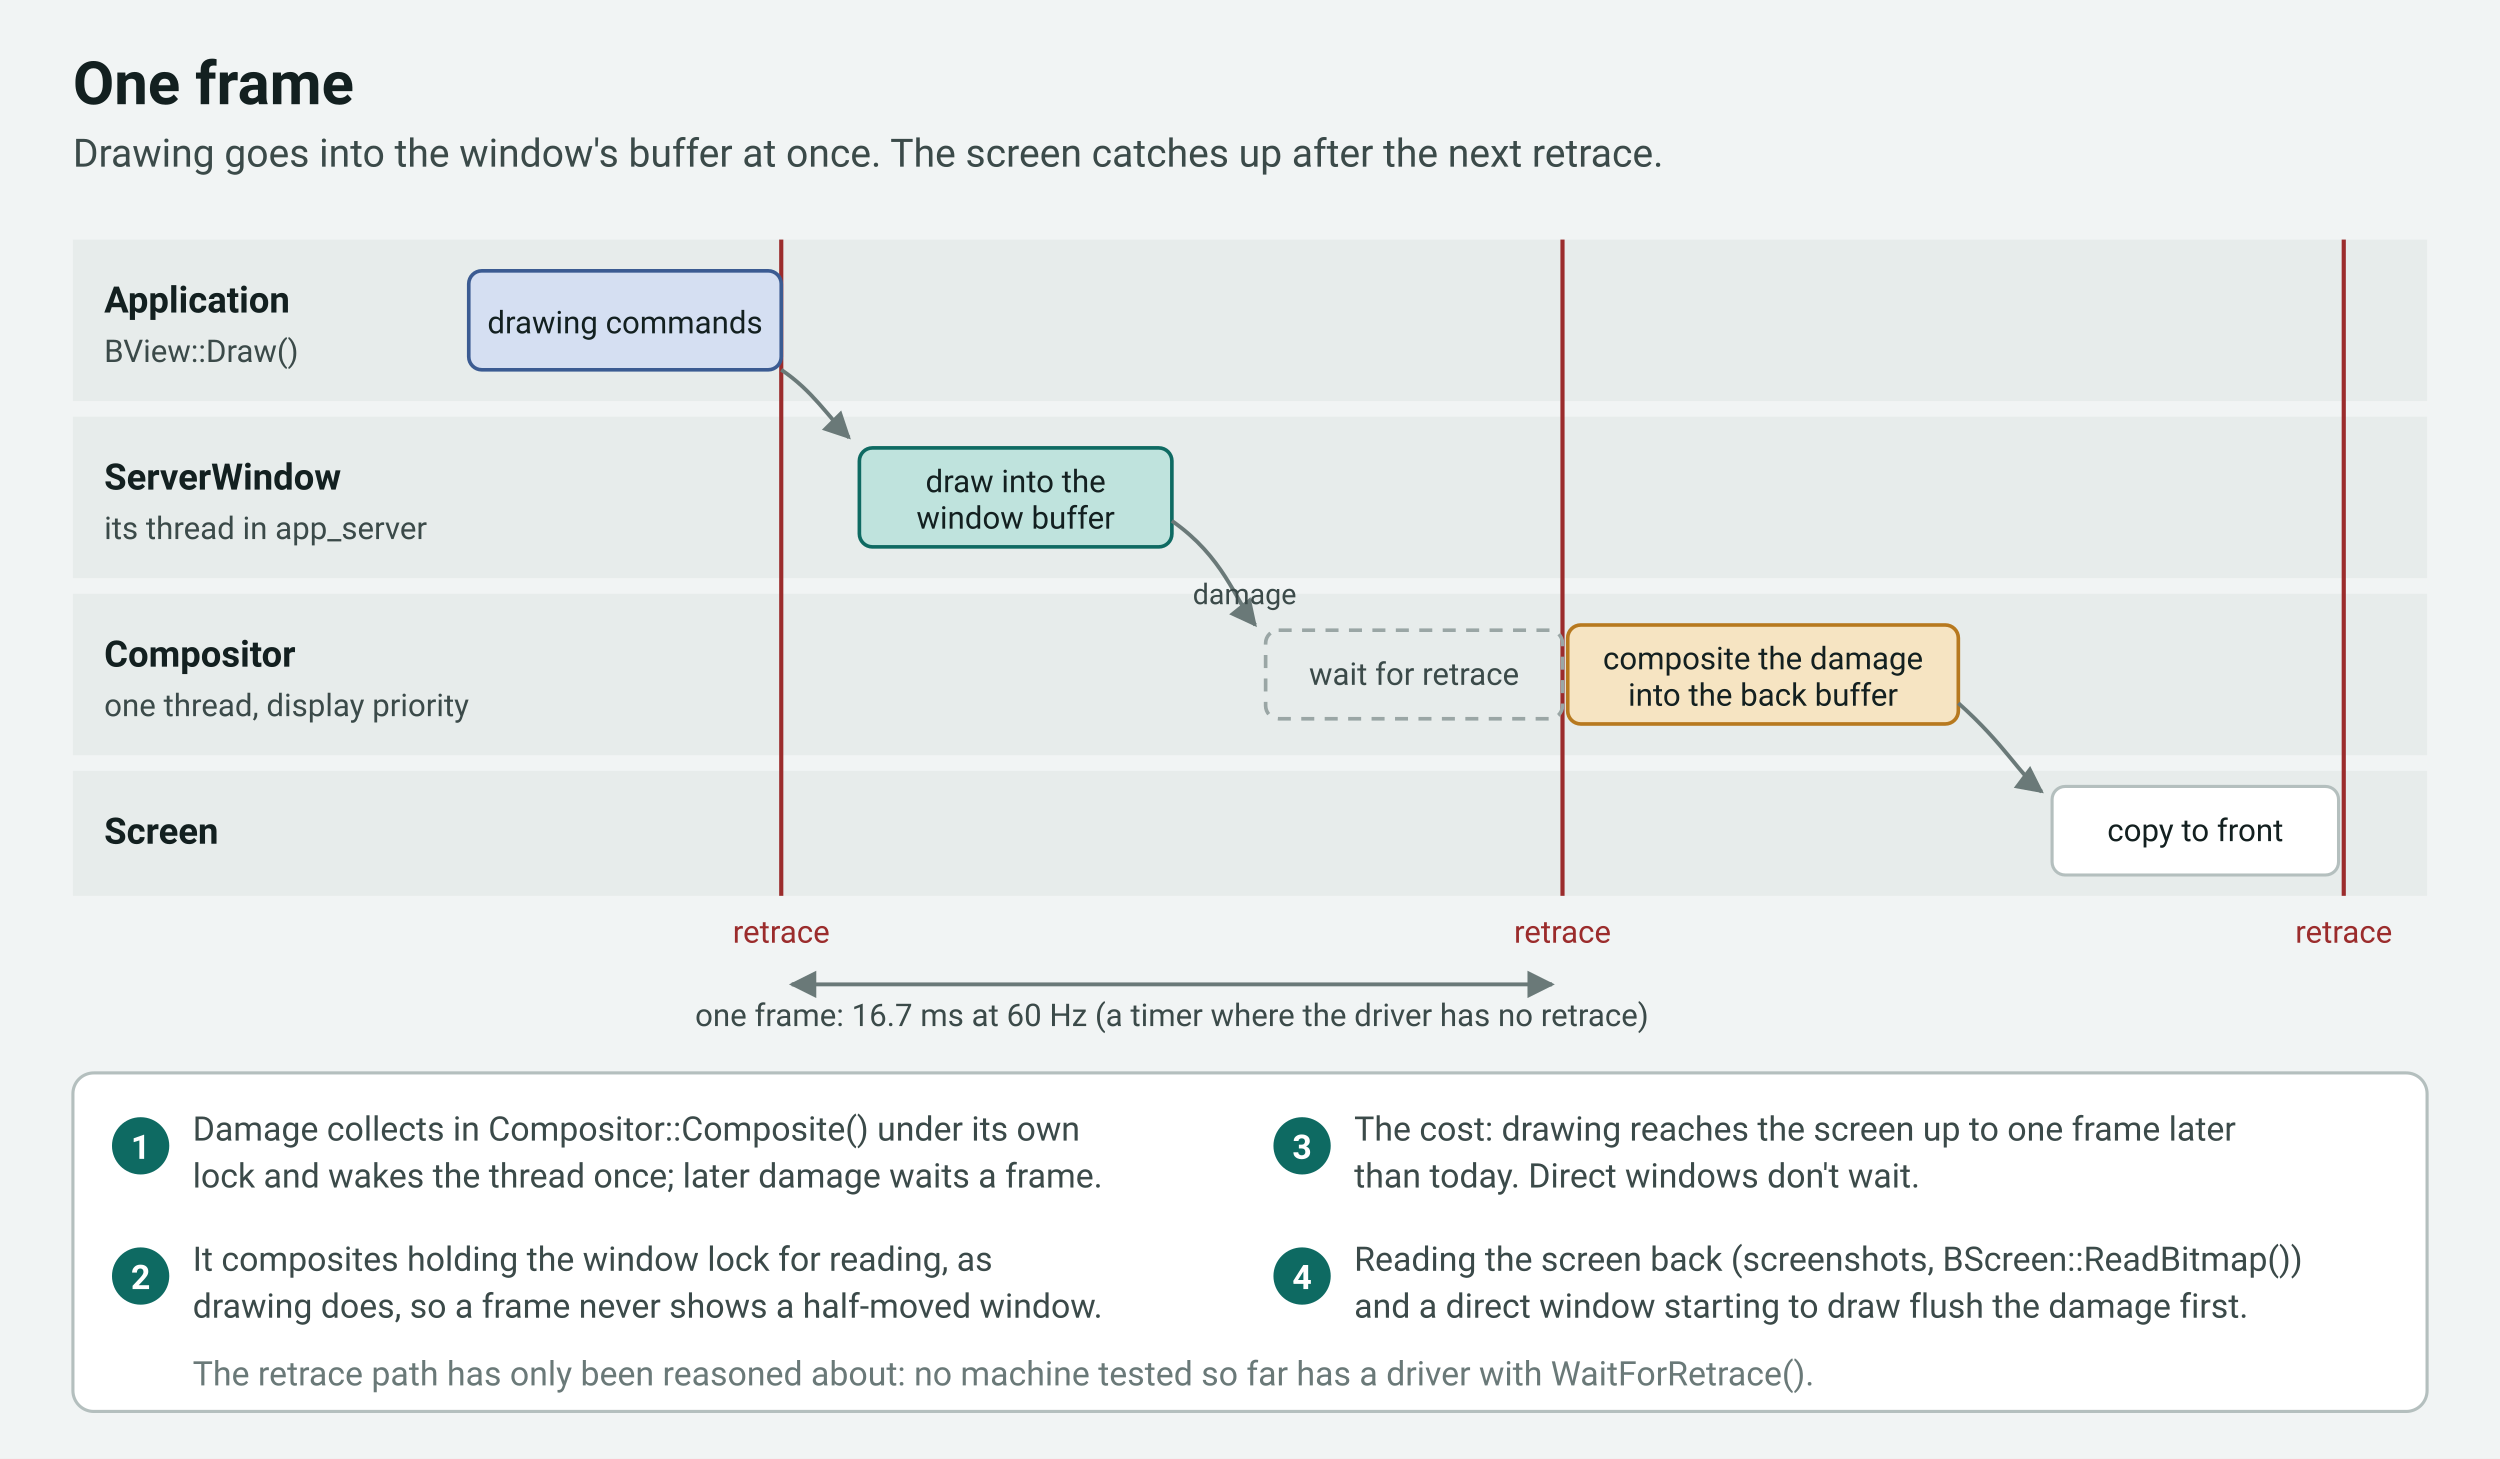
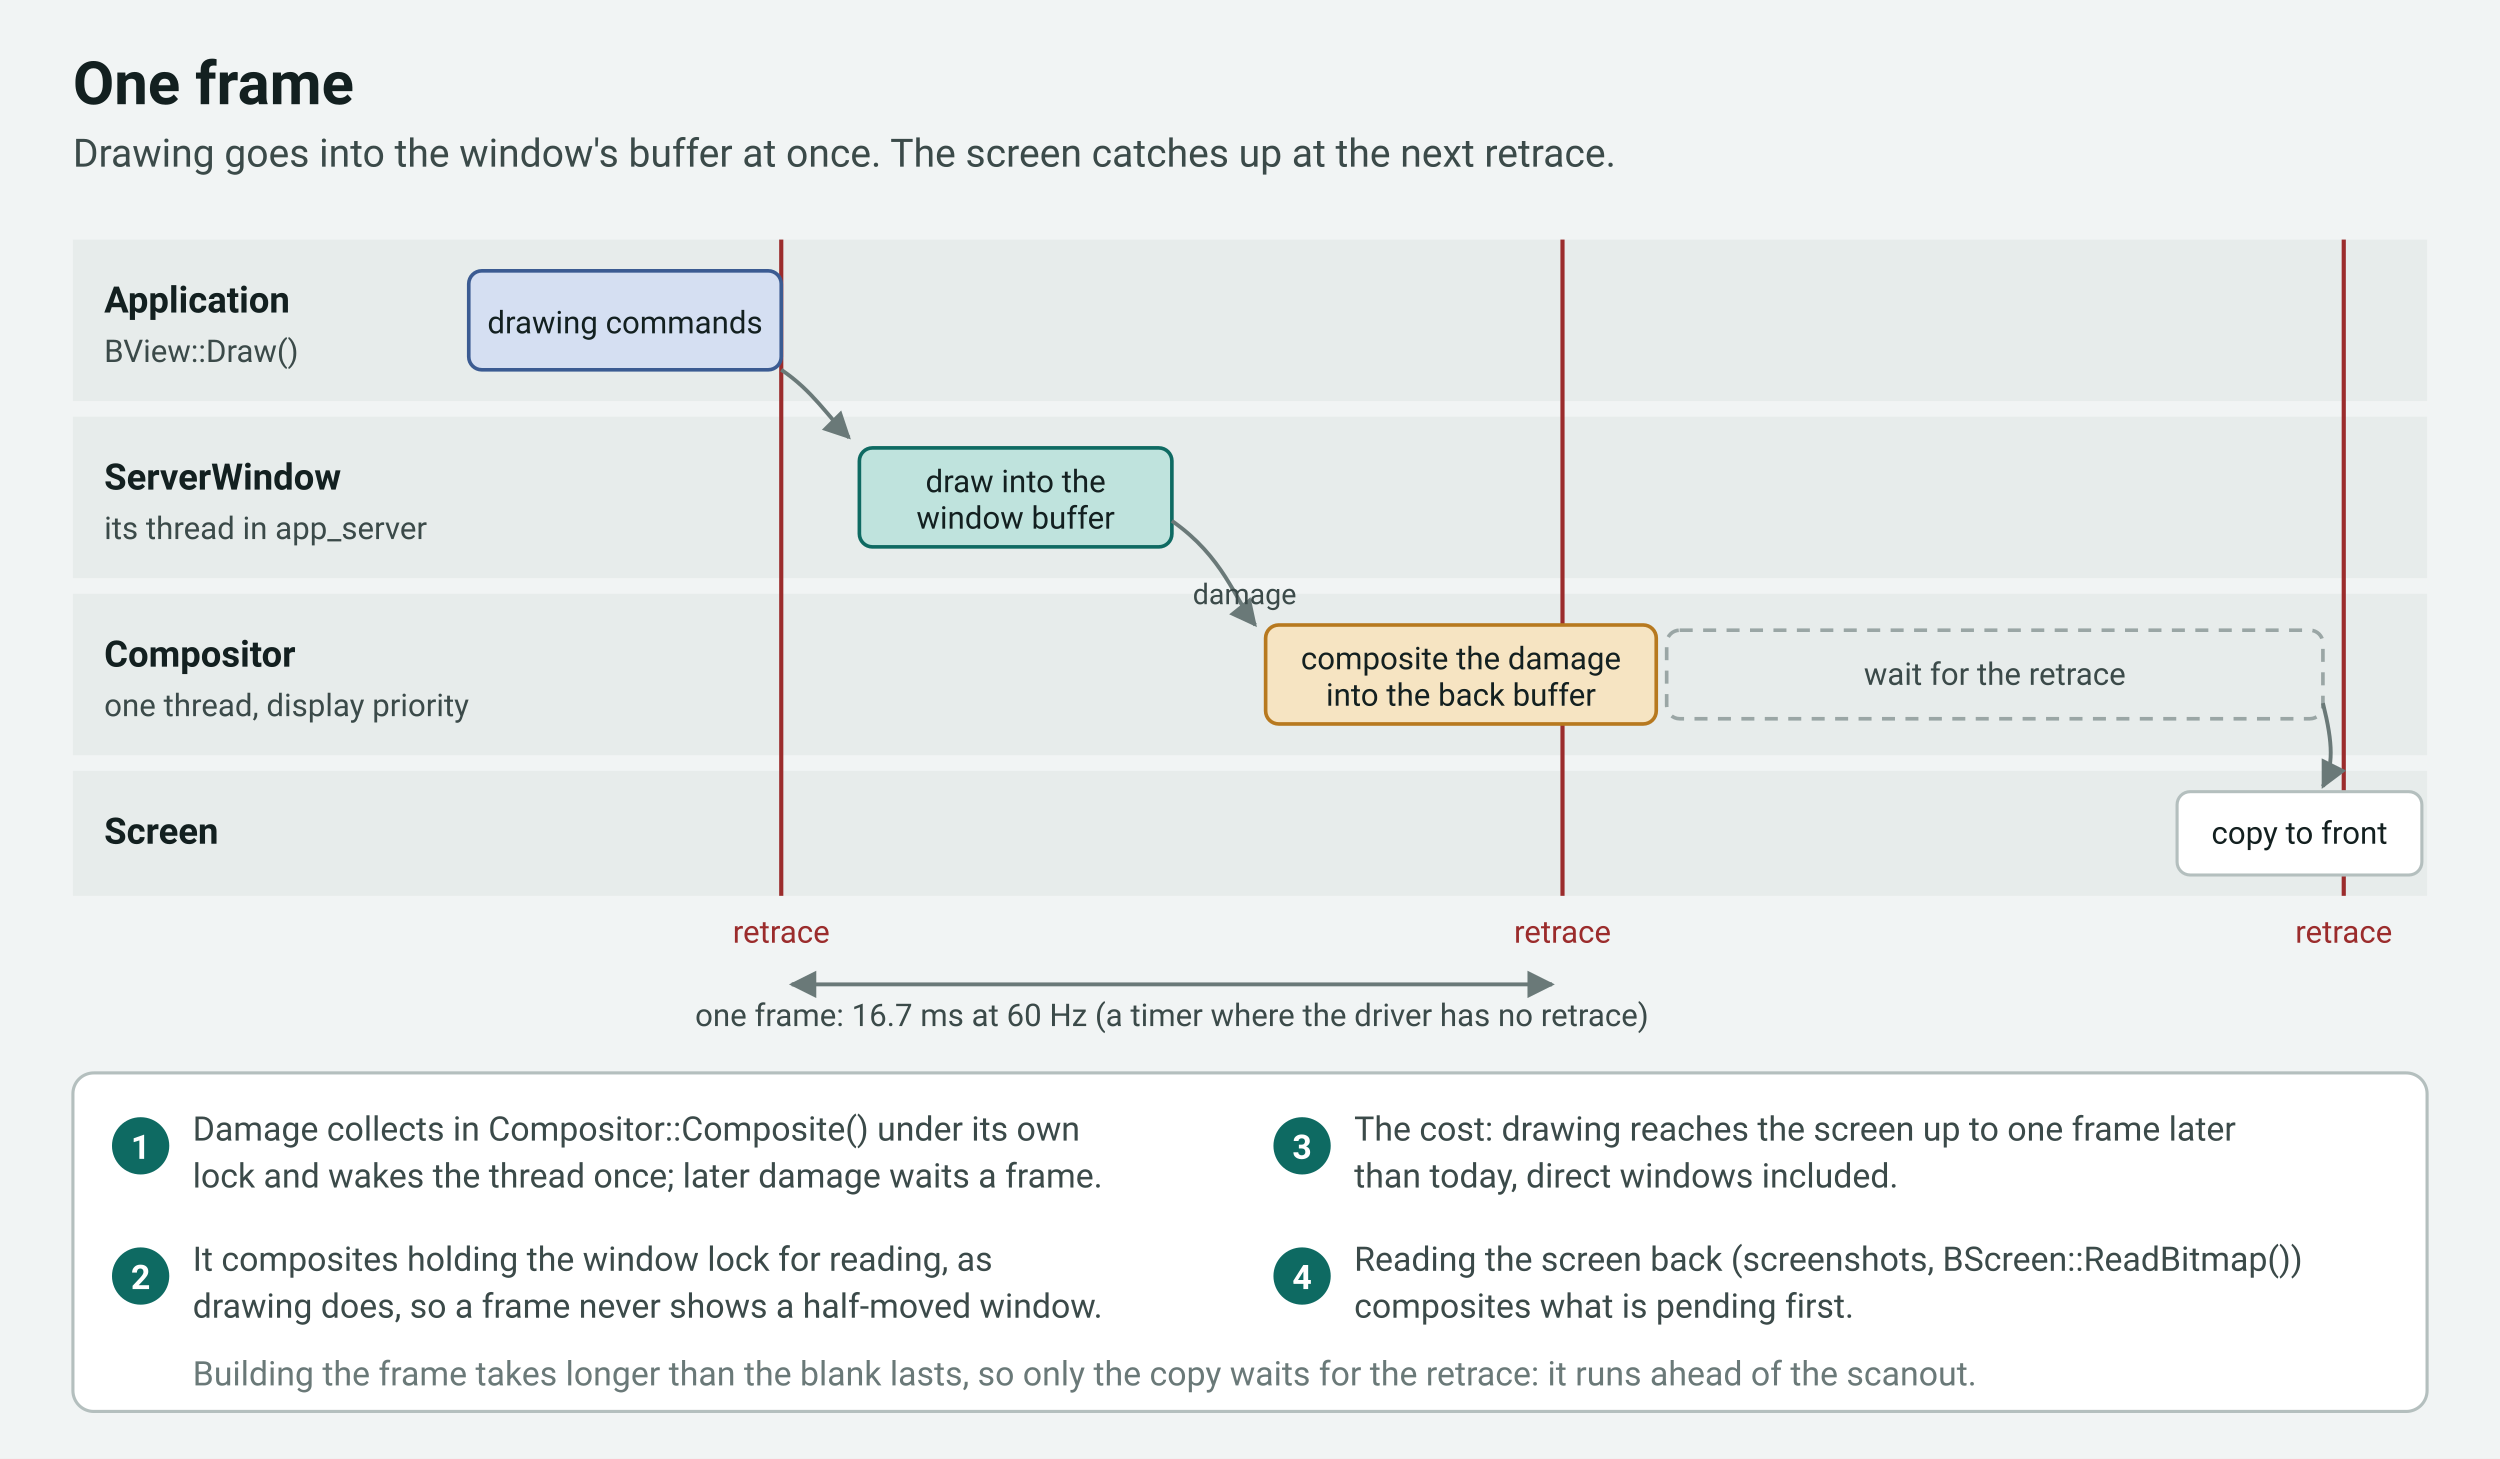
- <svg xmlns="http://www.w3.org/2000/svg" viewBox="0 0 960 560" width="960" height="560" role="img" aria-label="One frame on the composited desktop, as a timeline. An application sends drawing commands. Its ServerWindow thread draws them into the window's buffer and adds the changed area to the compositor's damage, waking the compositor thread. The compositor thread waits for the next vertical retrace, or on a 60 Hz timer where the driver has none, then takes the damage, composites it into the back buffer, and copies the changed area to the front buffer. Drawing therefore reaches the screen up to one frame, about 16.7 milliseconds, later than today. Damage that arrives while a frame is being composited waits for the next one. Reading the screen back, or a direct window starting to draw, flushes pending damage first.">
+ <svg xmlns="http://www.w3.org/2000/svg" viewBox="0 0 960 560" width="960" height="560" role="img" aria-label="One frame on the composited desktop, as a timeline. An application sends drawing commands. Its ServerWindow thread draws them into the window's buffer and adds the changed area to the compositor's damage, waking the compositor thread. The compositor thread takes the damage at once and composites it into the back buffer, then waits for the next vertical retrace, or on a 60 Hz timer where the driver has none, and copies the changed area to the front buffer in the blank. Building the frame takes longer than the blank lasts; the copy alone runs ahead of the scanout. Drawing therefore reaches the screen up to one frame, about 16.7 milliseconds, later than today, direct windows included. Reading the screen back composites pending damage first.">
  <style>
  .panel{fill:#F1F4F4} .title{fill:#132020} .sub{fill:#3B4A49} .muted{fill:#6A7978}
  .box{fill:#FFFFFF;stroke:#B4BFBE;stroke-width:1.2}
  .lane{fill:#E7ECEB}
  .app{fill:#D5DFF2;stroke:#3B5B92;stroke-width:1.4}
  .draw{fill:#BFE3DD;stroke:#0E6A62;stroke-width:1.4}
  .comp{fill:#F6E4C2;stroke:#B7791F;stroke-width:1.4}
  .wait{fill:none;stroke:#9AA6A5;stroke-width:1.4;stroke-dasharray:5 4}
  .tick{stroke:#9B2C2C;stroke-width:1.6}
  .line{stroke:#6A7978;stroke-width:1.5;fill:none}
  .arrowhead{fill:#6A7978}
  .warn{fill:#9B2C2C}
  .num{fill:#0E6A62} .numText{fill:#FFFFFF}
  @media (prefers-color-scheme:dark){
    .panel{fill:#0E1515} .title{fill:#E3EAE9} .sub{fill:#ADBCBA} .muted{fill:#7C8C8A}
    .box{fill:#121B1B;stroke:#3A4746}
    .lane{fill:#1A2424}
    .app{fill:#24365A;stroke:#7F9FD6}
    .draw{fill:#1F4A44;stroke:#4FB6AA}
    .comp{fill:#4A3A1C;stroke:#D69E2E}
    .wait{stroke:#56625F}
    .tick{stroke:#F08A8A}
    .line{stroke:#7C8C8A} .arrowhead{fill:#7C8C8A}
    .warn{fill:#F08A8A}
    .num{fill:#4FB6AA} .numText{fill:#0E1515}
  }
  text{font-family:-apple-system,"Segoe UI",Roboto,"Helvetica Neue",Arial,sans-serif}
</style>
  <defs>
    <marker id="a" viewBox="0 0 10 10" refX="9" refY="5" markerWidth="7" markerHeight="7" orient="auto-start-reverse">
      <path d="M0 0L10 5L0 10z" class="arrowhead" />
    </marker>
  </defs>
  <rect width="960" height="560" class="panel" />
  <text x="28" y="40" font-size="23" font-weight="700" class="title">One frame</text>
-   <text x="28" y="64" font-size="15" class="sub">Drawing goes into the window's buffer at once. The screen catches up after the next retrace.</text>
+   <text x="28" y="64" font-size="15" class="sub">Drawing goes into the window's buffer at once. The screen catches up at the next retrace.</text>
  <rect x="28" y="92" width="904" height="62" class="lane" />
  <rect x="28" y="160" width="904" height="62" class="lane" />
  <rect x="28" y="228" width="904" height="62" class="lane" />
  <rect x="28" y="296" width="904" height="48" class="lane" />
  <text x="40" y="120" font-size="14" font-weight="700" class="title">Application</text>
  <text x="40" y="139" font-size="12" class="sub">BView::Draw()</text>
  <text x="40" y="188" font-size="14" font-weight="700" class="title">ServerWindow</text>
  <text x="40" y="207" font-size="12" class="sub">its thread in app_server</text>
  <text x="40" y="256" font-size="14" font-weight="700" class="title">Compositor</text>
  <text x="40" y="275" font-size="12" class="sub">one thread, display priority</text>
  <text x="40" y="324" font-size="14" font-weight="700" class="title">Screen</text>
  <line x1="300" y1="92" x2="300" y2="344" class="tick" />
  <line x1="600" y1="92" x2="600" y2="344" class="tick" />
  <line x1="900" y1="92" x2="900" y2="344" class="tick" />
  <text x="300" y="362" font-size="12" text-anchor="middle" class="warn">retrace</text>
  <text x="600" y="362" font-size="12" text-anchor="middle" class="warn">retrace</text>
  <text x="900" y="362" font-size="12" text-anchor="middle" class="warn">retrace</text>
  <line x1="304" y1="378" x2="596" y2="378" class="line" marker-start="url(#a)" marker-end="url(#a)" />
  <text x="450" y="394" font-size="12" text-anchor="middle" class="sub">one frame: 16.7 ms at 60 Hz (a timer where the driver has no retrace)</text>
  <rect x="180" y="104" width="120" height="38" rx="5" class="app" />
  <text x="240" y="128" font-size="12" text-anchor="middle" class="title">drawing commands</text>
  <path d="M300 142 C312 150 318 160 326 168" class="line" marker-end="url(#a)" />
  <rect x="330" y="172" width="120" height="38" rx="5" class="draw" />
  <text x="390" y="189" font-size="12" text-anchor="middle" class="title">draw into the</text>
  <text x="390" y="203" font-size="12" text-anchor="middle" class="title">window buffer</text>
  <path d="M450 200 C470 214 474 230 482 240" class="line" marker-end="url(#a)" />
  <text x="458" y="232" font-size="11" class="sub">damage</text>
-   <rect x="486" y="242" width="114" height="34" rx="5" class="wait" />
-   <text x="543" y="263" font-size="12" text-anchor="middle" class="sub">wait for retrace</text>
-   <rect x="602" y="240" width="150" height="38" rx="5" class="comp" />
-   <text x="677" y="257" font-size="12" text-anchor="middle" class="title">composite the damage</text>
-   <text x="677" y="271" font-size="12" text-anchor="middle" class="title">into the back buffer</text>
-   <path d="M752 270 C770 286 776 298 784 304" class="line" marker-end="url(#a)" />
-   <rect x="788" y="302" width="110" height="34" rx="5" class="box" />
-   <text x="843" y="323" font-size="12" text-anchor="middle" class="title">copy to front</text>
+   <rect x="486" y="240" width="150" height="38" rx="5" class="comp" />
+   <text x="561" y="257" font-size="12" text-anchor="middle" class="title">composite the damage</text>
+   <text x="561" y="271" font-size="12" text-anchor="middle" class="title">into the back buffer</text>
+   <rect x="640" y="242" width="252" height="34" rx="5" class="wait" />
+   <text x="766" y="263" font-size="12" text-anchor="middle" class="sub">wait for the retrace</text>
+   <path d="M892 270 C896 286 896 294 892 302" class="line" marker-end="url(#a)" />
+   <rect x="836" y="304" width="94" height="32" rx="5" class="box" />
+   <text x="883" y="324" font-size="12" text-anchor="middle" class="title">copy to front</text>
  <rect x="28" y="412" width="904" height="130" rx="8" class="box" />
  <g font-size="13" class="sub">
    <circle cx="54" cy="440" r="11" class="num" />
    <text x="54" y="445" font-size="13" font-weight="700" text-anchor="middle" class="numText">1</text>
    <text x="74" y="438">Damage collects in Compositor::Composite() under its own</text>
    <text x="74" y="456">lock and wakes the thread once; later damage waits a frame.</text>
    <circle cx="54" cy="490" r="11" class="num" />
    <text x="54" y="495" font-size="13" font-weight="700" text-anchor="middle" class="numText">2</text>
    <text x="74" y="488">It composites holding the window lock for reading, as</text>
    <text x="74" y="506">drawing does, so a frame never shows a half-moved window.</text>
    <circle cx="500" cy="440" r="11" class="num" />
    <text x="500" y="445" font-size="13" font-weight="700" text-anchor="middle" class="numText">3</text>
    <text x="520" y="438">The cost: drawing reaches the screen up to one frame later</text>
-     <text x="520" y="456">than today. Direct windows don't wait.</text>
+     <text x="520" y="456">than today, direct windows included.</text>
    <circle cx="500" cy="490" r="11" class="num" />
    <text x="500" y="495" font-size="13" font-weight="700" text-anchor="middle" class="numText">4</text>
    <text x="520" y="488">Reading the screen back (screenshots, BScreen::ReadBitmap())</text>
-     <text x="520" y="506">and a direct window starting to draw flush the damage first.</text>
-     <text x="74" y="532" class="muted">The retrace path has only been reasoned about: no machine tested so far has a driver with WaitForRetrace().</text>
+     <text x="520" y="506">composites what is pending first.</text>
+     <text x="74" y="532" class="muted">Building the frame takes longer than the blank lasts, so only the copy waits for the retrace: it runs ahead of the scanout.</text>
  </g>
</svg>
